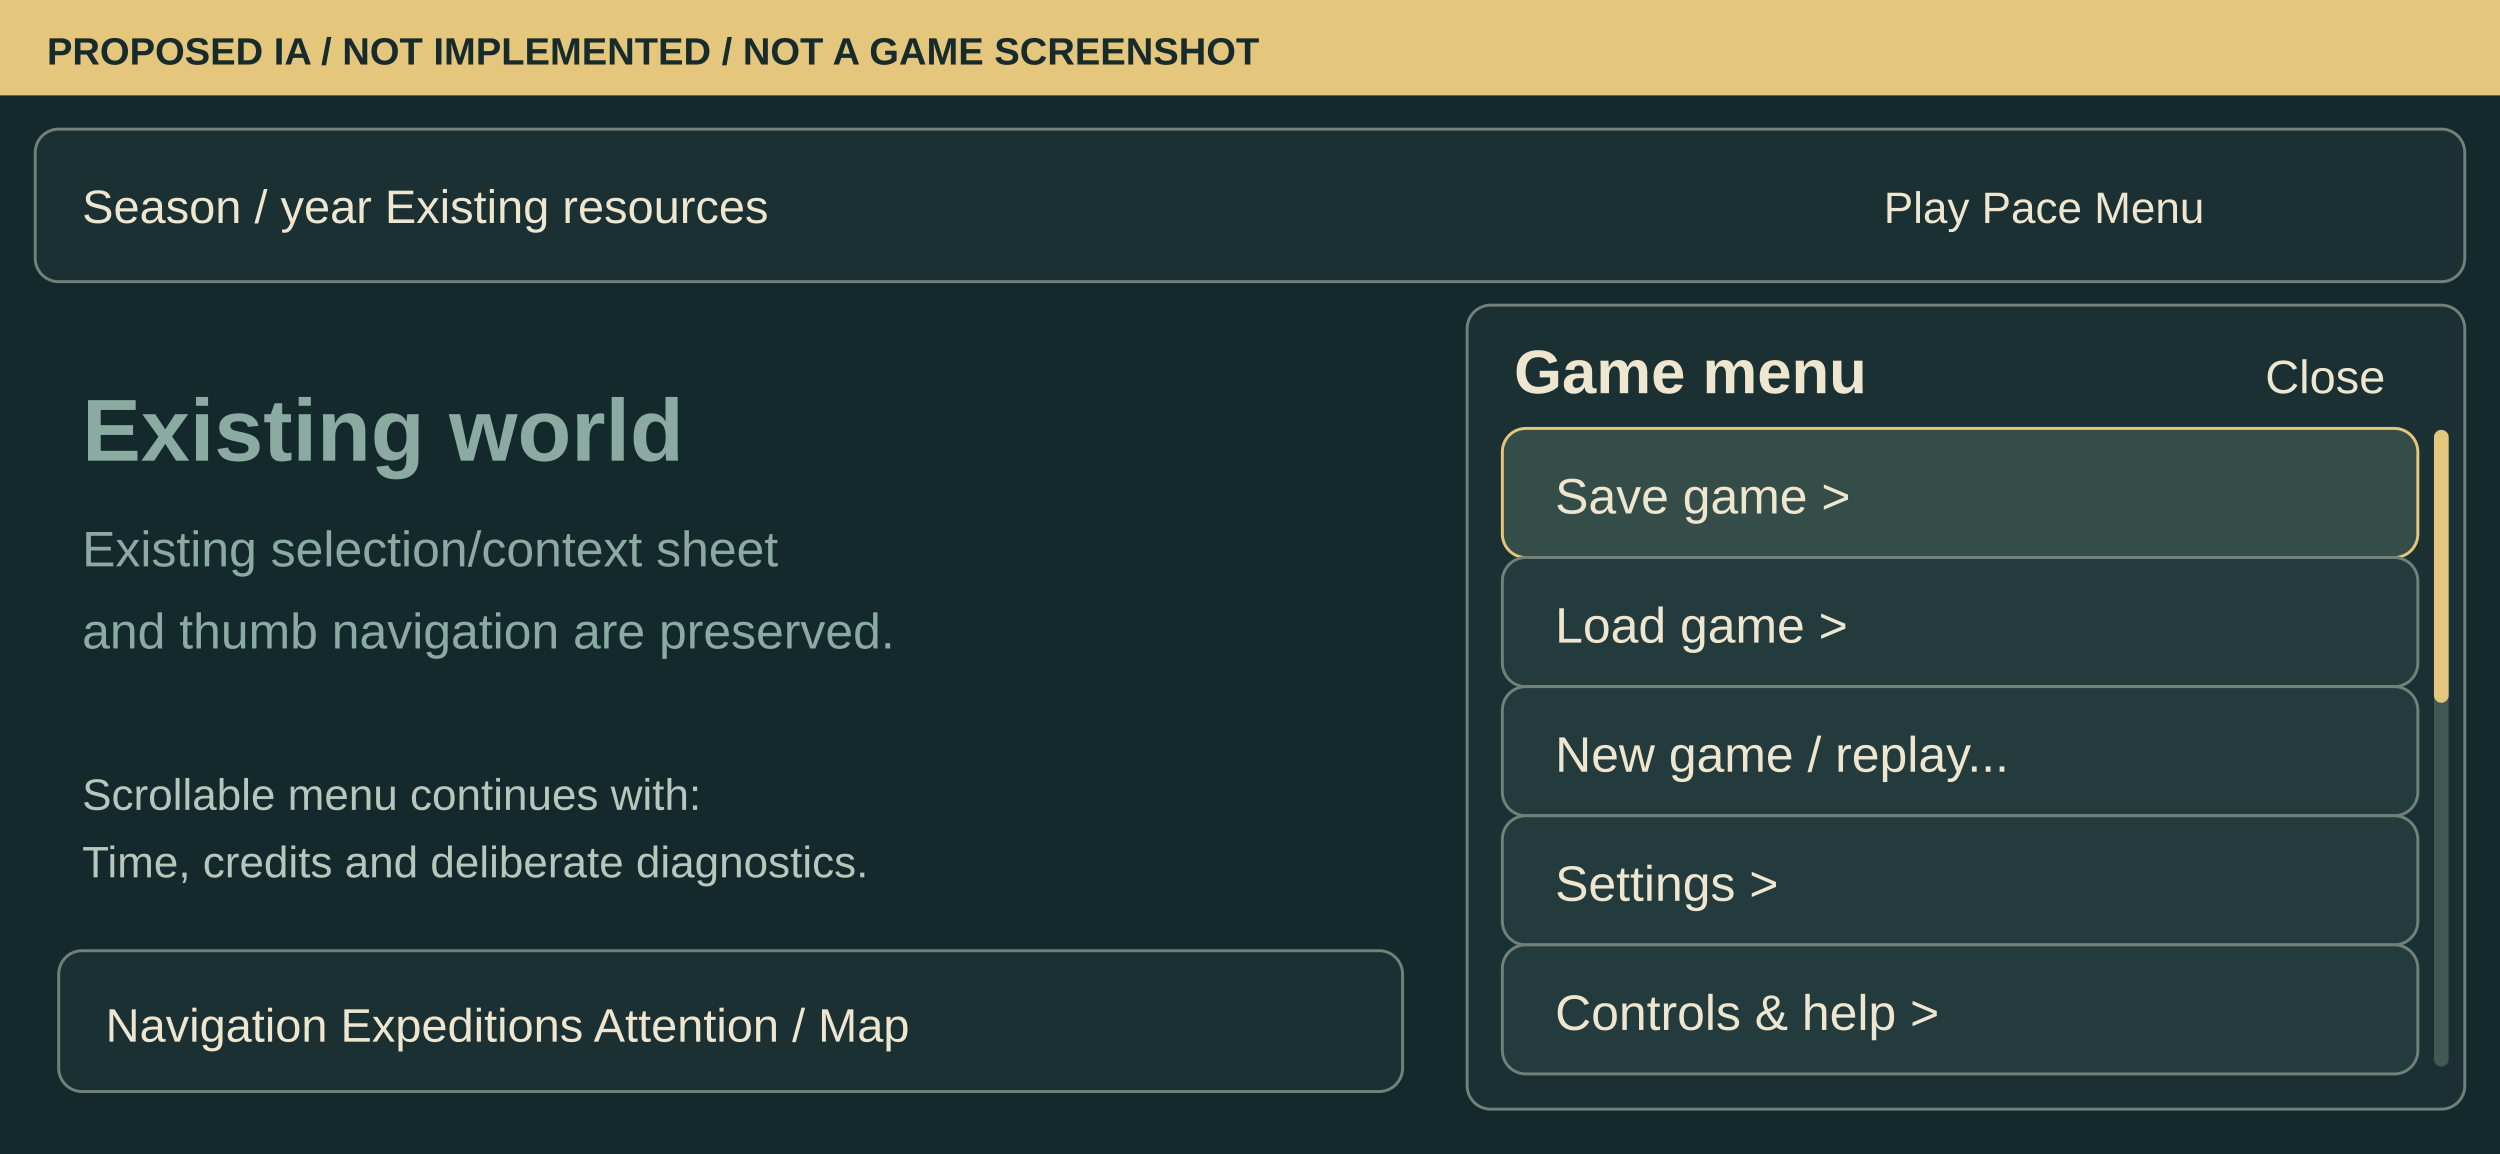
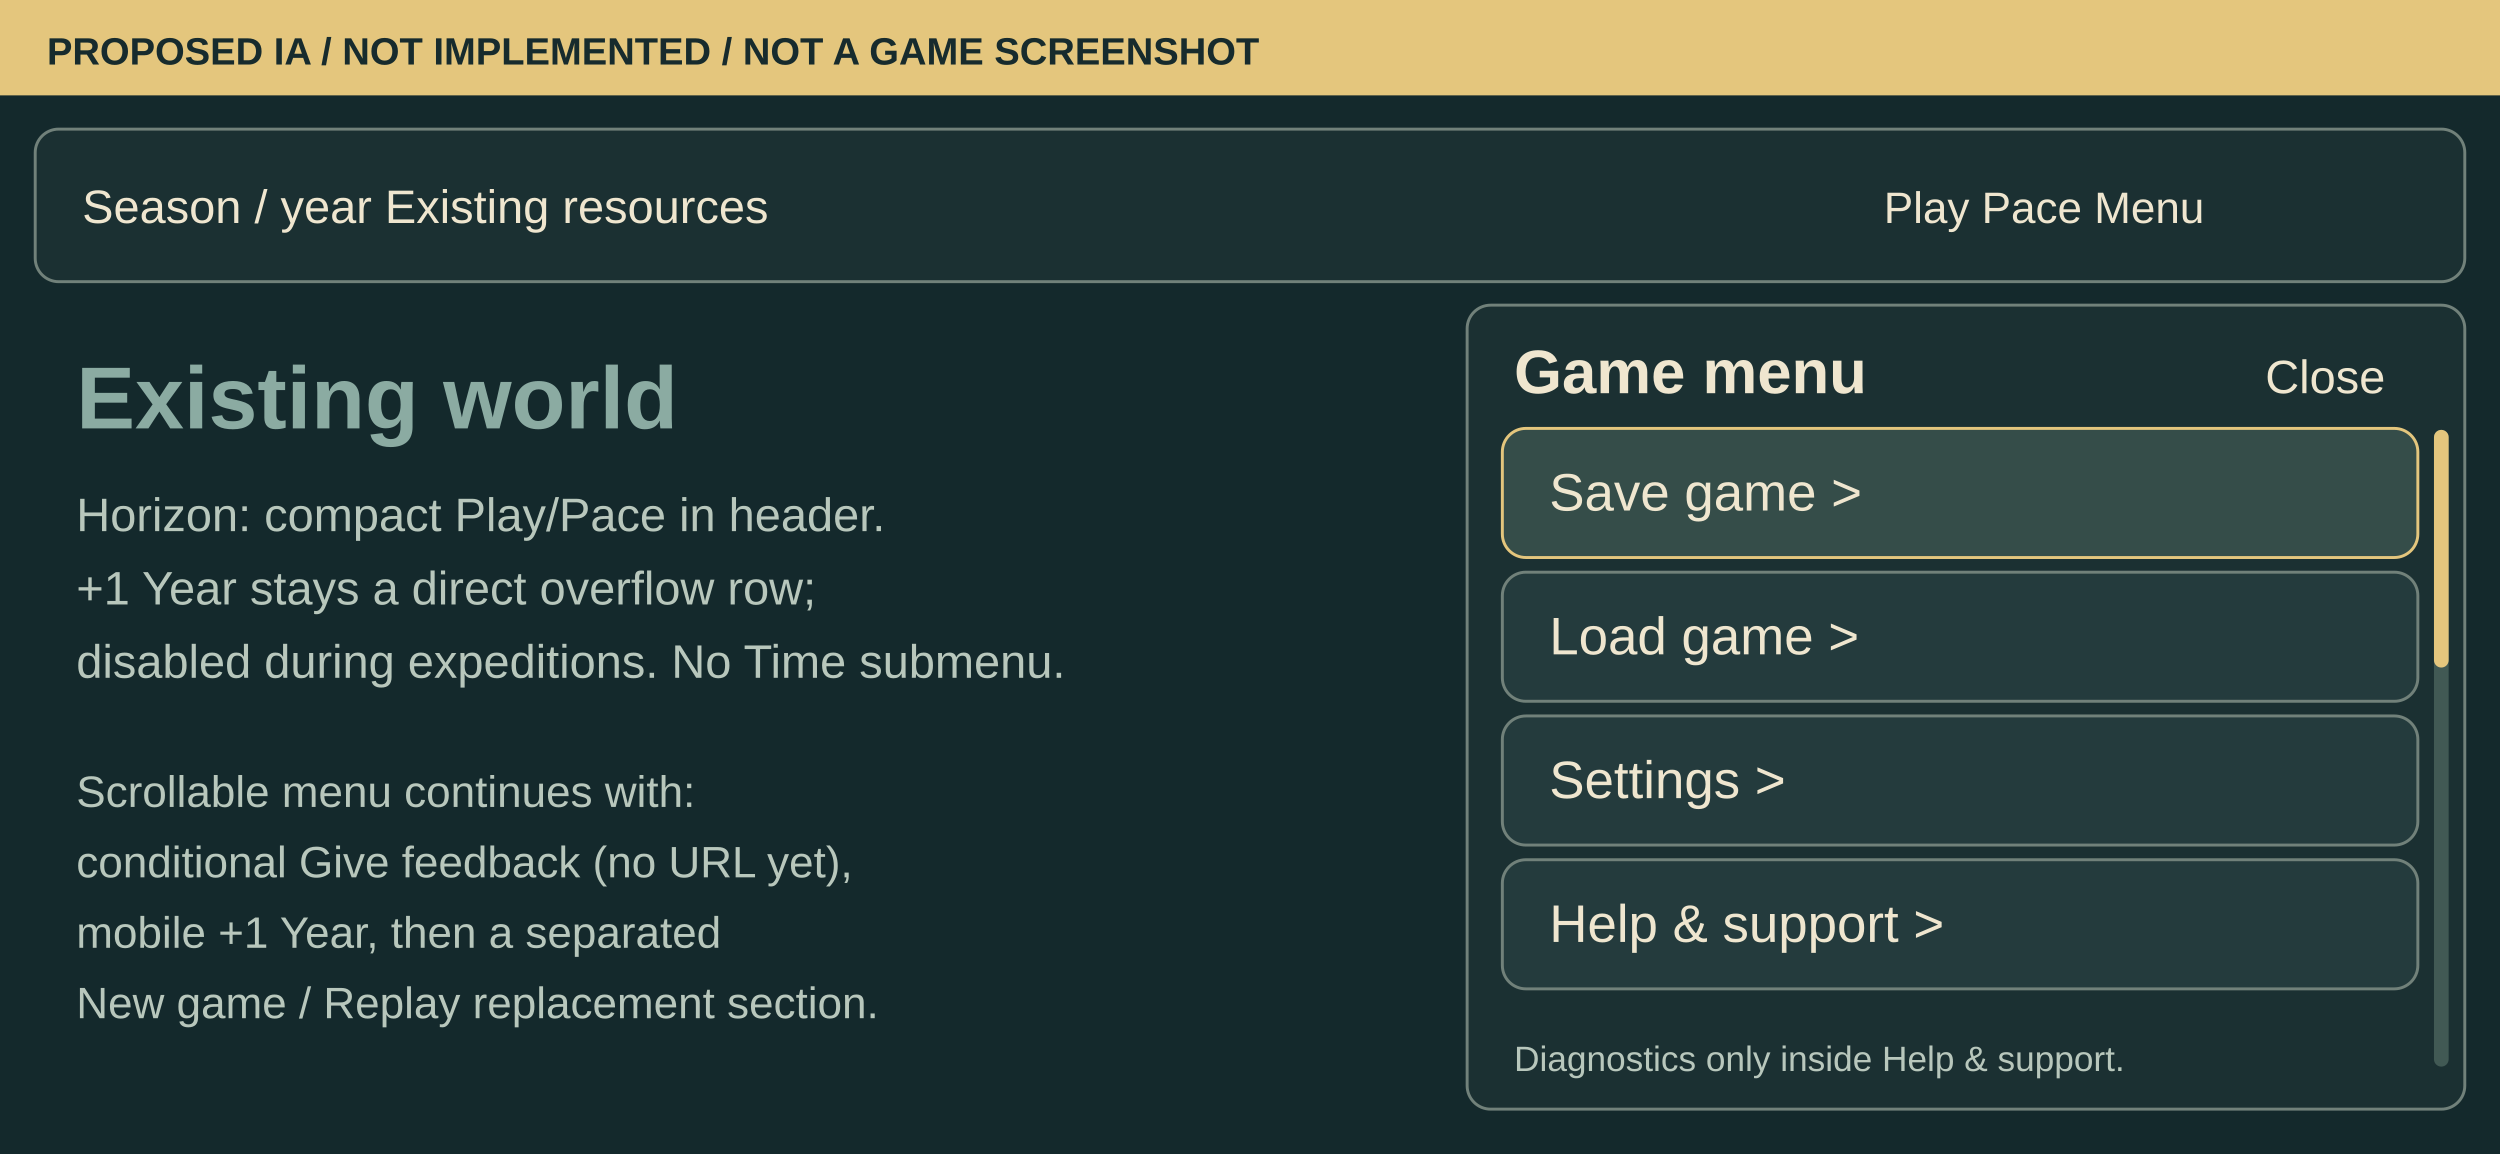
<svg xmlns="http://www.w3.org/2000/svg" width="852" height="393" viewBox="0 0 852 393">
-   <style>text{font-family:Arial,sans-serif}</style>
+   <style>text { font-family: Arial, sans-serif; }</style>
  <rect x="0" y="0" width="852" height="393" rx="0" fill="#14292c" stroke="#14292c" />
  <rect x="12" y="44" width="828" height="52" rx="8" fill="#1b3032" stroke="#71817a" />
  <text x="28" y="76" font-size="16" fill="#efe6cf" font-weight="400">Season / year     Existing resources</text>
  <text x="642" y="76" font-size="15" fill="#efe6cf" font-weight="400">Play  Pace  Menu</text>
-   <text x="28" y="157" font-size="30" fill="#8baba2" font-weight="700">Existing world</text>
-   <text x="28" y="193" font-size="17" fill="#8baba2" font-weight="400">Existing selection/context sheet</text>
-   <text x="28" y="221" font-size="17" fill="#8baba2" font-weight="400">and thumb navigation are preserved.</text>
-   <rect x="20" y="324" width="458" height="48" rx="8" fill="#1b3032" stroke="#71817a" />
-   <text x="36" y="355" font-size="16" fill="#efe6cf" font-weight="400">Navigation     Expeditions     Attention / Map</text>
+   <text x="26" y="146" font-size="30" fill="#8baba2" font-weight="700">Existing world</text>
+   <text x="26" y="181" font-size="16" fill="#b8c7bc" font-weight="400">Horizon: compact Play/Pace in header.</text>
+   <text x="26" y="206" font-size="16" fill="#b8c7bc" font-weight="400">+1 Year stays a direct overflow row;</text>
+   <text x="26" y="231" font-size="16" fill="#b8c7bc" font-weight="400">disabled during expeditions. No Time submenu.</text>
+   <text x="26" y="275" font-size="15" fill="#b8c7bc" font-weight="400">Scrollable menu continues with:</text>
+   <text x="26" y="299" font-size="15" fill="#b8c7bc" font-weight="400">conditional Give feedback (no URL yet),</text>
+   <text x="26" y="323" font-size="15" fill="#b8c7bc" font-weight="400">mobile +1 Year, then a separated</text>
+   <text x="26" y="347" font-size="15" fill="#b8c7bc" font-weight="400">New game / Replay replacement section.</text>
  <rect x="500" y="104" width="340" height="274" rx="8" fill="#1b3032" stroke="#71817a" />
  <text x="516" y="134" font-size="21" fill="#efe6cf" font-weight="700">Game menu</text>
  <text x="772" y="134" font-size="16" fill="#efe6cf" font-weight="400">Close</text>
  <rect x="512" y="146" width="312" height="44" rx="8" fill="#354d49" stroke="#e4c67d" />
-   <text x="530" y="175.0" font-size="17" fill="#efe6cf" font-weight="400">Save game &gt;</text>
-   <rect x="512" y="190" width="312" height="44" rx="8" fill="#243b3d" stroke="#71817a" />
-   <text x="530" y="219.0" font-size="17" fill="#efe6cf" font-weight="400">Load game &gt;</text>
-   <rect x="512" y="234" width="312" height="44" rx="8" fill="#243b3d" stroke="#71817a" />
-   <text x="530" y="263.0" font-size="17" fill="#efe6cf" font-weight="400">New game / replay...</text>
-   <rect x="512" y="278" width="312" height="44" rx="8" fill="#243b3d" stroke="#71817a" />
-   <text x="530" y="307.0" font-size="17" fill="#efe6cf" font-weight="400">Settings &gt;</text>
-   <rect x="512" y="322" width="312" height="44" rx="8" fill="#243b3d" stroke="#71817a" />
-   <text x="530" y="351.0" font-size="17" fill="#efe6cf" font-weight="400">Controls &amp; help &gt;</text>
+   <text x="528" y="174.0" font-size="18" fill="#efe6cf" font-weight="400">Save game &gt;</text>
+   <rect x="512" y="195" width="312" height="44" rx="8" fill="#243b3d" stroke="#71817a" />
+   <text x="528" y="223.0" font-size="18" fill="#efe6cf" font-weight="400">Load game &gt;</text>
+   <rect x="512" y="244" width="312" height="44" rx="8" fill="#243b3d" stroke="#71817a" />
+   <text x="528" y="272.0" font-size="18" fill="#efe6cf" font-weight="400">Settings &gt;</text>
+   <rect x="512" y="293" width="312" height="44" rx="8" fill="#243b3d" stroke="#71817a" />
+   <text x="528" y="321.0" font-size="18" fill="#efe6cf" font-weight="400">Help &amp; support &gt;</text>
  <rect x="830" y="147" width="4" height="216" rx="2" fill="#415954" stroke="#415954" />
-   <rect x="830" y="147" width="4" height="92" rx="2" fill="#e4c67d" stroke="#e4c67d" />
-   <text x="28" y="276" font-size="15" fill="#b8c7bc" font-weight="400">Scrollable menu continues with:</text>
-   <text x="28" y="299" font-size="15" fill="#b8c7bc" font-weight="400">Time, credits and deliberate diagnostics.</text>
+   <rect x="830" y="147" width="4" height="80" rx="2" fill="#e4c67d" stroke="#e4c67d" />
+   <text x="516" y="365" font-size="12" fill="#b8c7bc" font-weight="400">Diagnostics only inside Help &amp; support.</text>
  <rect x="0" y="0" width="852" height="32" rx="0" fill="#e4c67d" stroke="#e4c67d" />
  <text x="16" y="22" font-size="13" fill="#172b2d" font-weight="700">PROPOSED IA / NOT IMPLEMENTED / NOT A GAME SCREENSHOT</text>
</svg>
